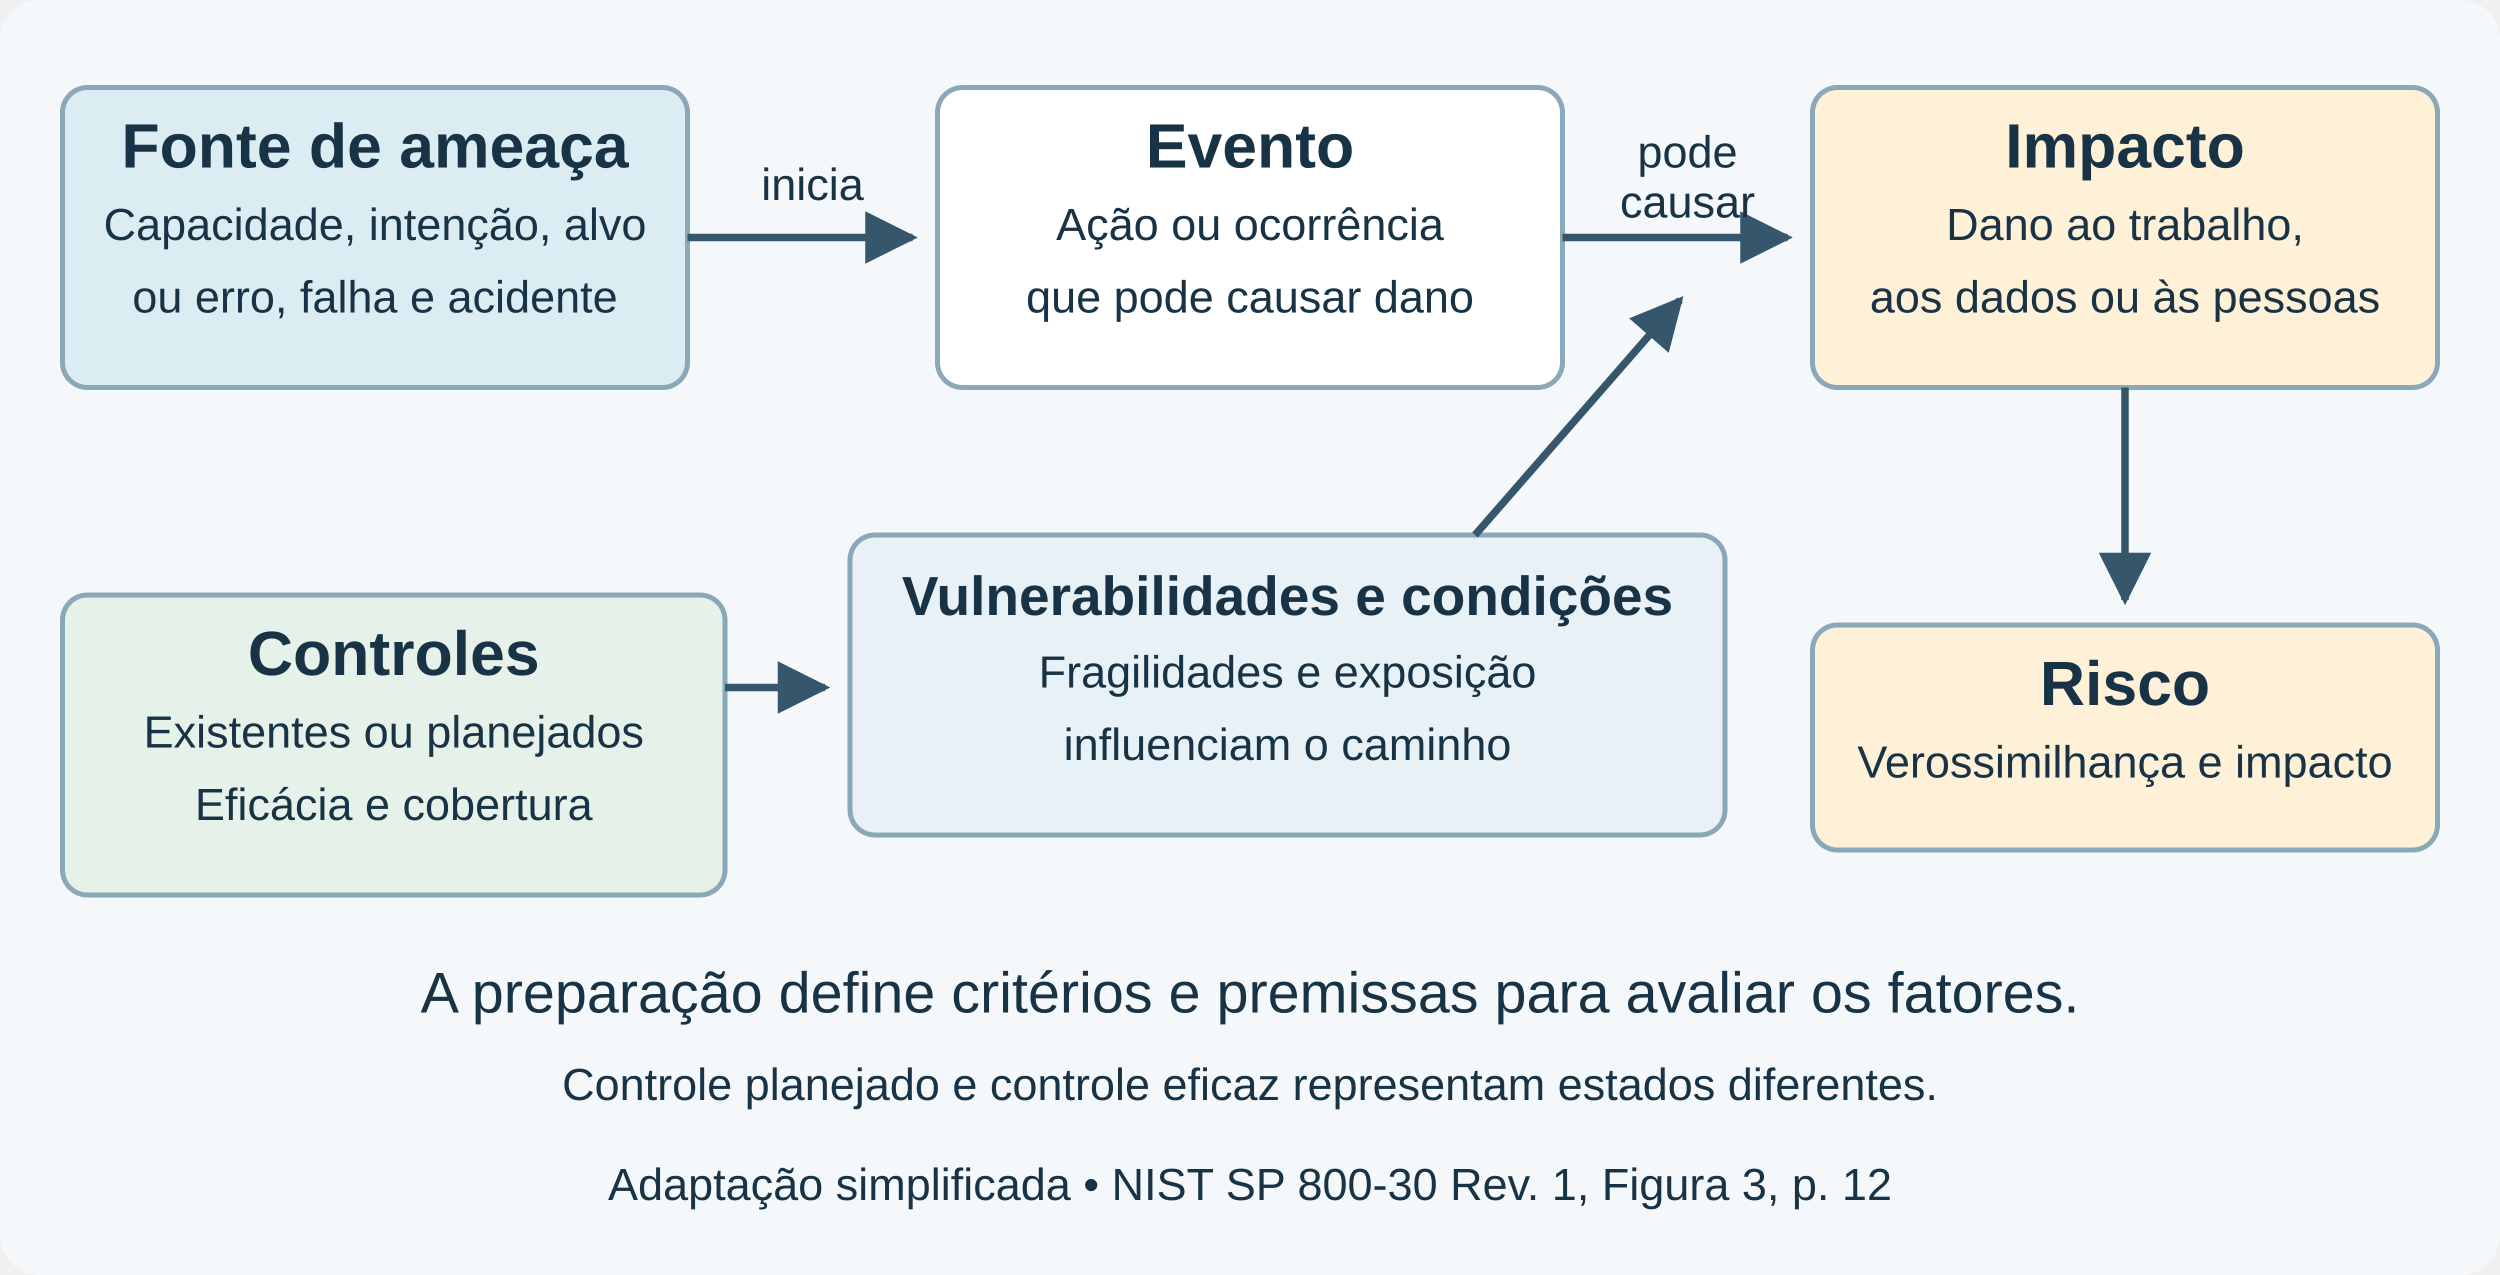
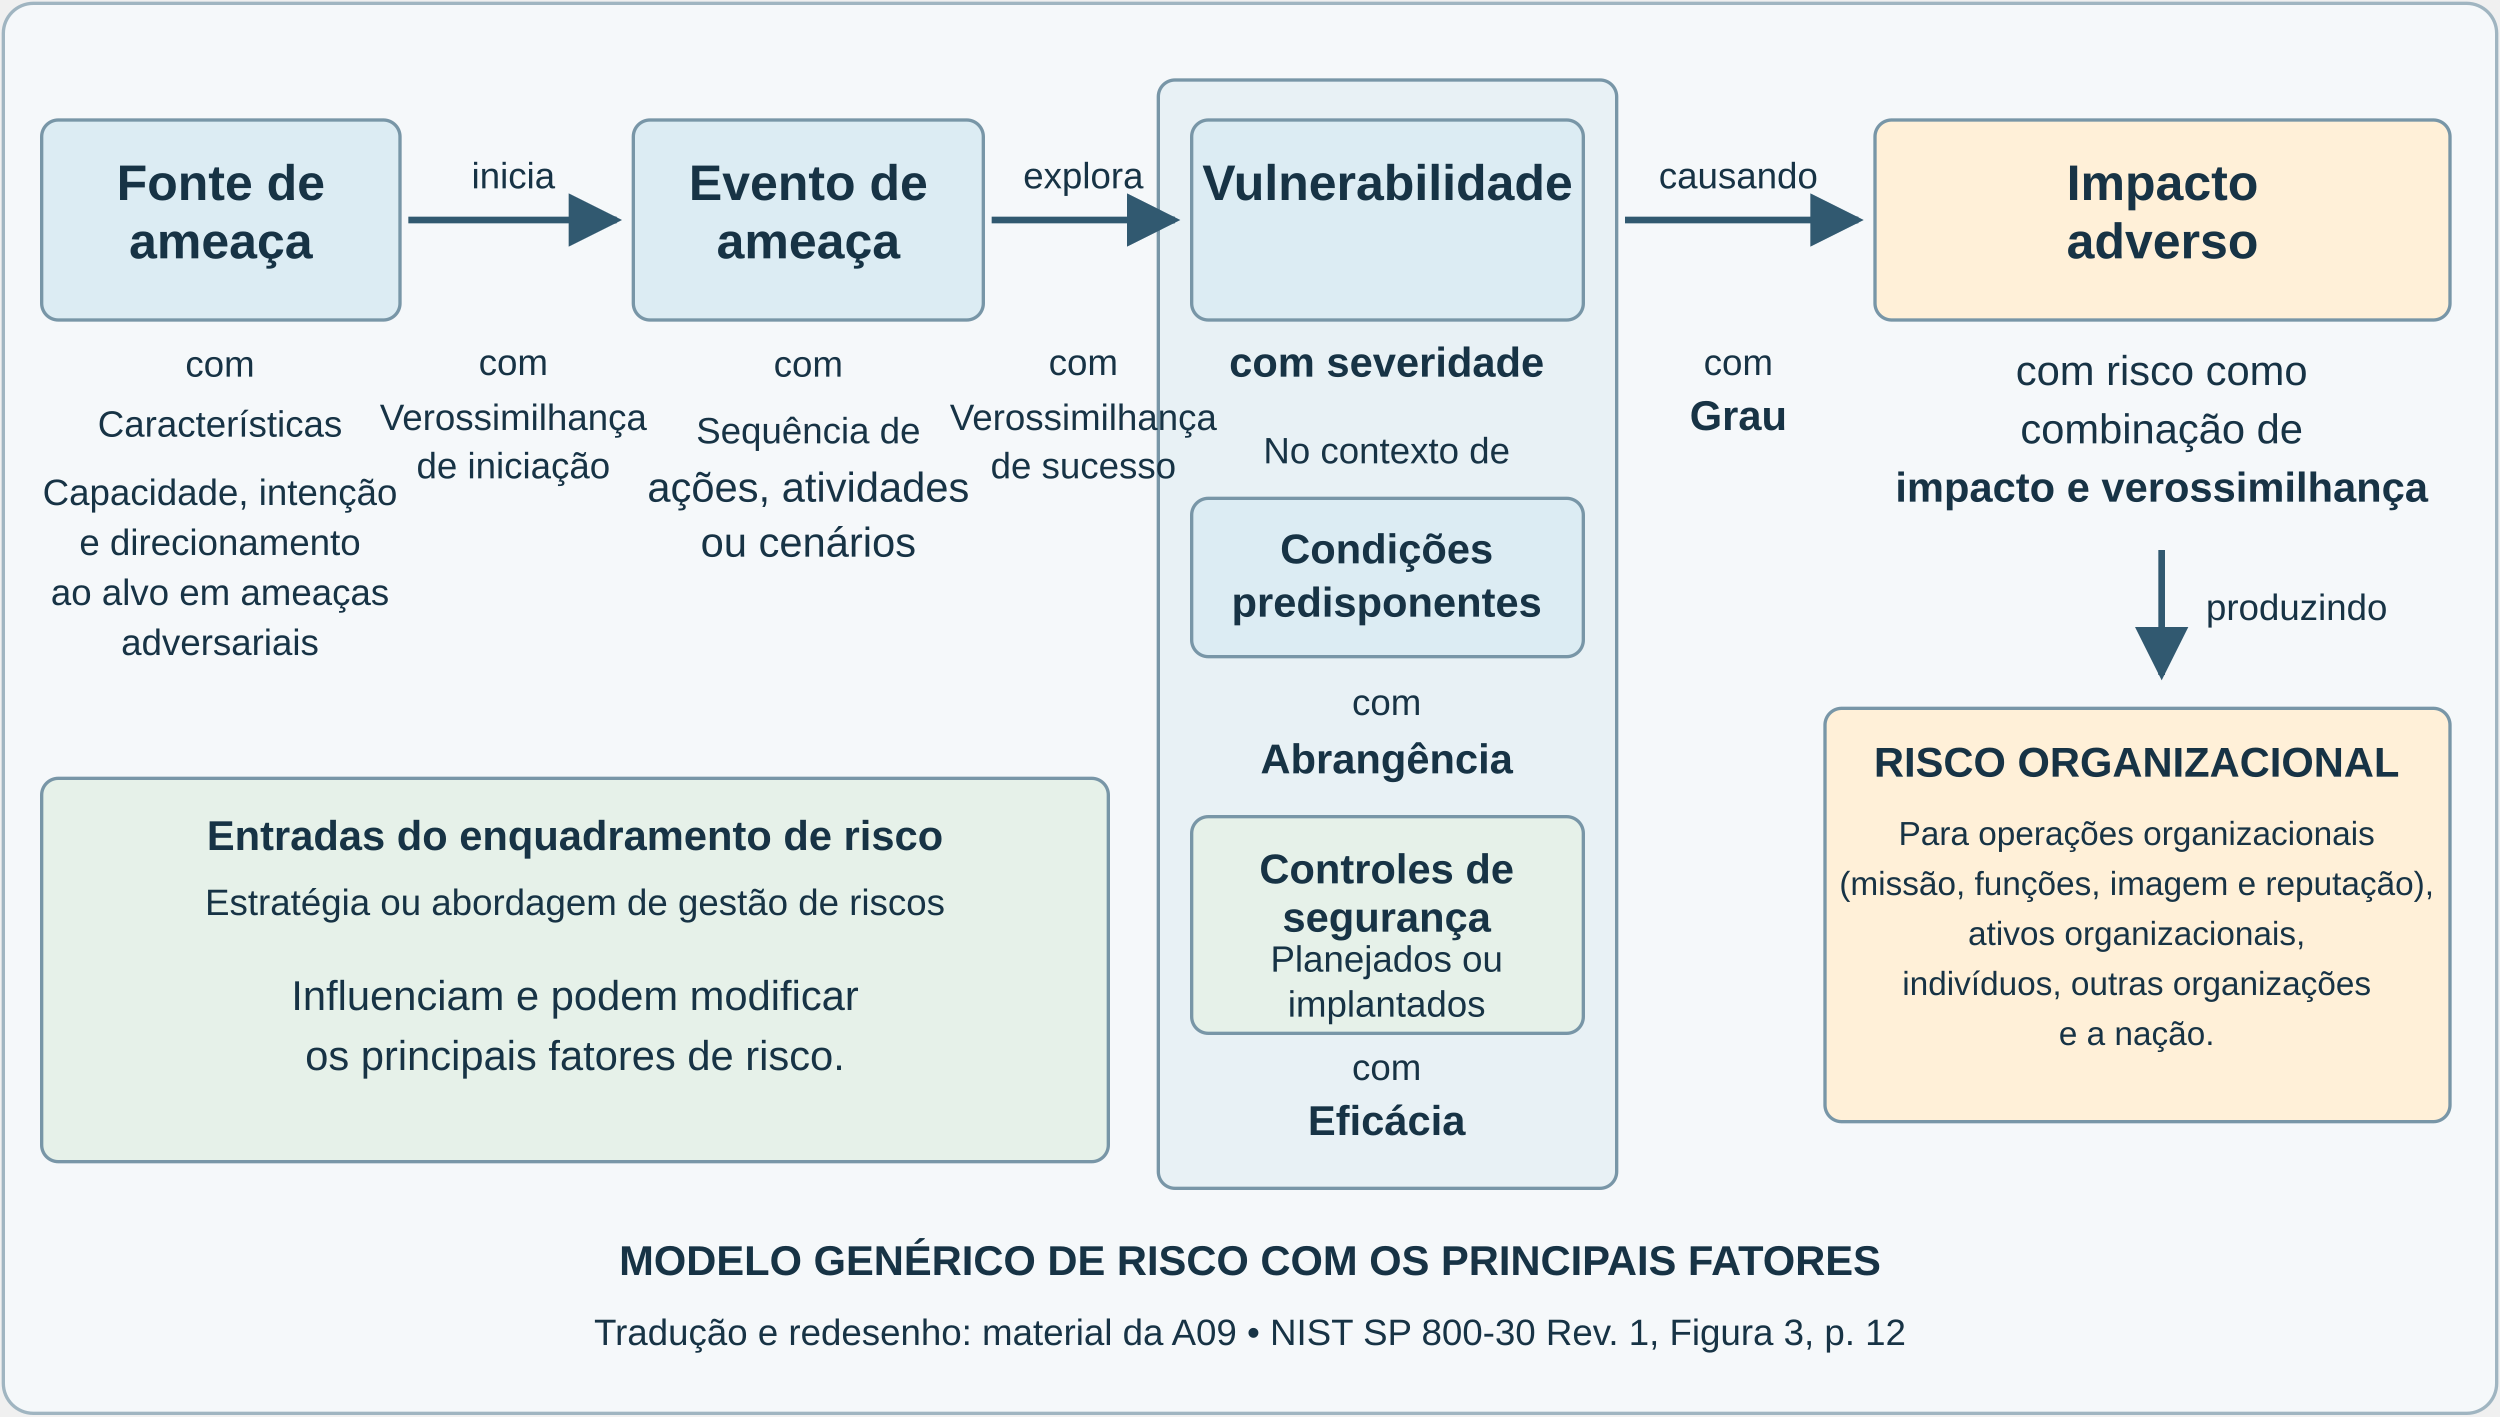
- <svg xmlns="http://www.w3.org/2000/svg" viewBox="0 0 1000 510" role="img" aria-labelledby="title desc">
+ <svg xmlns="http://www.w3.org/2000/svg" viewBox="0 0 1500 850" role="img" aria-labelledby="title desc">
  <defs>
-     <marker id="arrow" viewBox="0 0 10 10" refX="9" refY="5" markerWidth="7" markerHeight="7" orient="auto-start-reverse">
-       <path d="M 0 0 L 10 5 L 0 10 z" fill="#36576b" />
+     <marker id="arrow" viewBox="0 0 10 10" refX="9" refY="5" markerWidth="8" markerHeight="8" orient="auto">
+       <path d="M0 0L10 5L0 10Z" fill="#315970" />
    </marker>
  </defs>
-   <rect width="1000" height="510" rx="16" fill="#f5f8fa" />
-   <style>text{font-family:Arial,sans-serif;fill:#173345;font-size:23px}.small{font-size:18px}.head{font-weight:700;font-size:25px}.arrow{fill:none;stroke:#36576b;stroke-width:3;marker-end:url(#arrow)}.both{marker-start:url(#arrow)}</style>
-   <rect x="25" y="35" width="250" height="120" rx="10" fill="#dcecf3" stroke="#8ba8b8" stroke-width="2" />
-   <text x="150.0" y="67" text-anchor="middle" class="head">Fonte de ameaça</text>
-   <text x="150.0" y="96" text-anchor="middle" class="small">Capacidade, intenção, alvo</text>
-   <text x="150.0" y="125" text-anchor="middle" class="small">ou erro, falha e acidente</text>
-   <rect x="375" y="35" width="250" height="120" rx="10" fill="#fff" stroke="#8ba8b8" stroke-width="2" />
-   <text x="500.0" y="67" text-anchor="middle" class="head">Evento</text>
-   <text x="500.0" y="96" text-anchor="middle" class="small">Ação ou ocorrência</text>
-   <text x="500.0" y="125" text-anchor="middle" class="small">que pode causar dano</text>
-   <rect x="725" y="35" width="250" height="120" rx="10" fill="#fff0d8" stroke="#8ba8b8" stroke-width="2" />
-   <text x="850.0" y="67" text-anchor="middle" class="head">Impacto</text>
-   <text x="850.0" y="96" text-anchor="middle" class="small">Dano ao trabalho,</text>
-   <text x="850.0" y="125" text-anchor="middle" class="small">aos dados ou às pessoas</text>
-   <path class="arrow" d="M275 95H365" />
-   <text x="325" y="80" text-anchor="middle" class="small">inicia</text>
-   <path class="arrow" d="M625 95H715" />
-   <text x="675" y="67" text-anchor="middle" class="small">pode</text>
-   <text x="675" y="87" text-anchor="middle" class="small">causar</text>
-   <rect x="340" y="214" width="350" height="120" rx="10" fill="#e8f1f5" stroke="#8ba8b8" stroke-width="2" />
-   <text x="515.0" y="246" text-anchor="middle" class="head" style="font-size:22px">Vulnerabilidades e condições</text>
-   <text x="515.0" y="275" text-anchor="middle" class="small">Fragilidades e exposição</text>
-   <text x="515.0" y="304" text-anchor="middle" class="small">influenciam o caminho</text>
-   <path class="arrow" d="M590 214L672 120" />
-   <rect x="25" y="238" width="265" height="120" rx="10" fill="#e6f1e9" stroke="#8ba8b8" stroke-width="2" />
-   <text x="157.5" y="270" text-anchor="middle" class="head">Controles</text>
-   <text x="157.5" y="299" text-anchor="middle" class="small">Existentes ou planejados</text>
-   <text x="157.5" y="328" text-anchor="middle" class="small">Eficácia e cobertura</text>
-   <path class="arrow" d="M290 275H330" />
-   <rect x="725" y="250" width="250" height="90" rx="10" fill="#fff0d8" stroke="#8ba8b8" stroke-width="2" />
-   <text x="850.0" y="282" text-anchor="middle" class="head">Risco</text>
-   <text x="850.0" y="311" text-anchor="middle" class="small">Verossimilhança e impacto</text>
-   <path class="arrow" d="M850 155V240" />
-   <text x="500" y="405" text-anchor="middle">A preparação define critérios e premissas para avaliar os fatores.</text>
-   <text x="500" y="440" text-anchor="middle" class="small">Controle planejado e controle eficaz representam estados diferentes.</text>
-   <text x="500" y="480" text-anchor="middle" class="small">Adaptação simplificada • NIST SP 800-30 Rev. 1, Figura 3, p. 12</text>
+   <style>text{font-family:Arial,sans-serif;fill:#173345;text-anchor:middle}.title{font-weight:bold;font-size:30px}.body{font-size:25px}.small{font-size:22px}.org{font-size:20px}.em{font-size:25px;font-weight:bold}.arrow{stroke:#315970;stroke-width:4;fill:none;marker-end:url(#arrow)}</style>
+   <rect x="2" y="2" width="1496" height="846" rx="18" fill="#f5f8fa" stroke="#a0b5c1" stroke-width="2" />
+   <rect x="695" y="48" width="275" height="665" rx="10" fill="#e8f1f5" stroke="#7896a7" stroke-width="2" />
+   <rect x="25" y="72" width="215" height="120" rx="10" fill="#dcecf3" stroke="#7896a7" stroke-width="2" />
+   <text x="132.5" y="120" class="title">Fonte de</text>
+   <text x="132.5" y="155" class="title">ameaça</text>
+   <rect x="380" y="72" width="210" height="120" rx="10" fill="#dcecf3" stroke="#7896a7" stroke-width="2" />
+   <text x="485.0" y="120" class="title">Evento de</text>
+   <text x="485.0" y="155" class="title">ameaça</text>
+   <rect x="715" y="72" width="235" height="120" rx="10" fill="#dcecf3" stroke="#7896a7" stroke-width="2" />
+   <text x="832.5" y="120" class="title">Vulnerabilidade</text>
+   <rect x="1125" y="72" width="345" height="120" rx="10" fill="#fff0d8" stroke="#7896a7" stroke-width="2" />
+   <text x="1297.5" y="120" class="title">Impacto</text>
+   <text x="1297.5" y="155" class="title">adverso</text>
+   <path d="M245 132H370" class="arrow" />
+   <text x="308" y="113" class="small">inicia</text>
+   <text x="308" y="225" class="small">com</text>
+   <text x="308" y="258" class="small">Verossimilhança</text>
+   <text x="308" y="287" class="small">de iniciação</text>
+   <path d="M595 132H705" class="arrow" />
+   <text x="650" y="113" class="small">explora</text>
+   <text x="650" y="225" class="small">com</text>
+   <text x="650" y="258" class="small">Verossimilhança</text>
+   <text x="650" y="287" class="small">de sucesso</text>
+   <path d="M975 132H1115" class="arrow" />
+   <text x="1043" y="113" class="small">causando</text>
+   <text x="1043" y="225" class="small">com</text>
+   <text x="1043" y="258" class="em">Grau</text>
+   <text x="132" y="226" class="small">com</text>
+   <text x="132" y="262" class="small">Características</text>
+   <text x="132" y="303" class="small">Capacidade, intenção</text>
+   <text x="132" y="333" class="small">e direcionamento</text>
+   <text x="132" y="363" class="small">ao alvo em ameaças</text>
+   <text x="132" y="393" class="small">adversariais</text>
+   <text x="485" y="226" class="small">com</text>
+   <text x="485" y="266" class="small">Sequência de</text>
+   <text x="485" y="301" class="body">ações, atividades</text>
+   <text x="485" y="334" class="body">ou cenários</text>
+   <text x="832" y="226" class="em">com severidade</text>
+   <text x="832" y="278" class="small">No contexto de</text>
+   <rect x="715" y="299" width="235" height="95" rx="10" fill="#dcecf3" stroke="#7896a7" stroke-width="2" />
+   <text x="832" y="338" class="em">Condições</text>
+   <text x="832" y="370" class="em">predisponentes</text>
+   <text x="832" y="429" class="small">com</text>
+   <text x="832" y="464" class="em">Abrangência</text>
+   <rect x="715" y="490" width="235" height="130" rx="10" fill="#e6f1e9" stroke="#7896a7" stroke-width="2" />
+   <text x="832" y="530" class="em">Controles de</text>
+   <text x="832" y="559" class="em">segurança</text>
+   <text x="832" y="583" class="small">Planejados ou</text>
+   <text x="832" y="610" class="small">implantados</text>
+   <text x="832" y="648" class="small">com</text>
+   <text x="832" y="681" class="em">Eficácia</text>
+   <text x="1297" y="231" class="body">com risco como</text>
+   <text x="1297" y="266" class="body">combinação de</text>
+   <text x="1297" y="301" class="em">impacto e verossimilhança</text>
+   <path d="M1297 330V405" class="arrow" />
+   <text x="1378" y="372" class="small">produzindo</text>
+   <rect x="1095" y="425" width="375" height="248" rx="10" fill="#fff0d8" stroke="#7896a7" stroke-width="2" />
+   <text x="1282" y="466" class="em">RISCO ORGANIZACIONAL</text>
+   <g style="font-size:20px">
+     <text x="1282" y="507" class="org">Para operações organizacionais</text>
+     <text x="1282" y="537" class="org">(missão, funções, imagem e reputação),</text>
+     <text x="1282" y="567" class="org">ativos organizacionais,</text>
+     <text x="1282" y="597" class="org">indivíduos, outras organizações</text>
+     <text x="1282" y="627" class="org">e a nação.</text>
+   </g>
+   <rect x="25" y="467" width="640" height="230" rx="10" fill="#e6f1e9" stroke="#7896a7" stroke-width="2" />
+   <text x="345" y="510" class="em">Entradas do enquadramento de risco</text>
+   <text x="345" y="549" class="small">Estratégia ou abordagem de gestão de riscos</text>
+   <text x="345" y="606" class="body">Influenciam e podem modificar</text>
+   <text x="345" y="642" class="body">os principais fatores de risco.</text>
+   <text x="750" y="765" class="em">MODELO GENÉRICO DE RISCO COM OS PRINCIPAIS FATORES</text>
+   <text x="750" y="807" class="small">Tradução e redesenho: material da A09 • NIST SP 800-30 Rev. 1, Figura 3, p. 12</text>
</svg>
